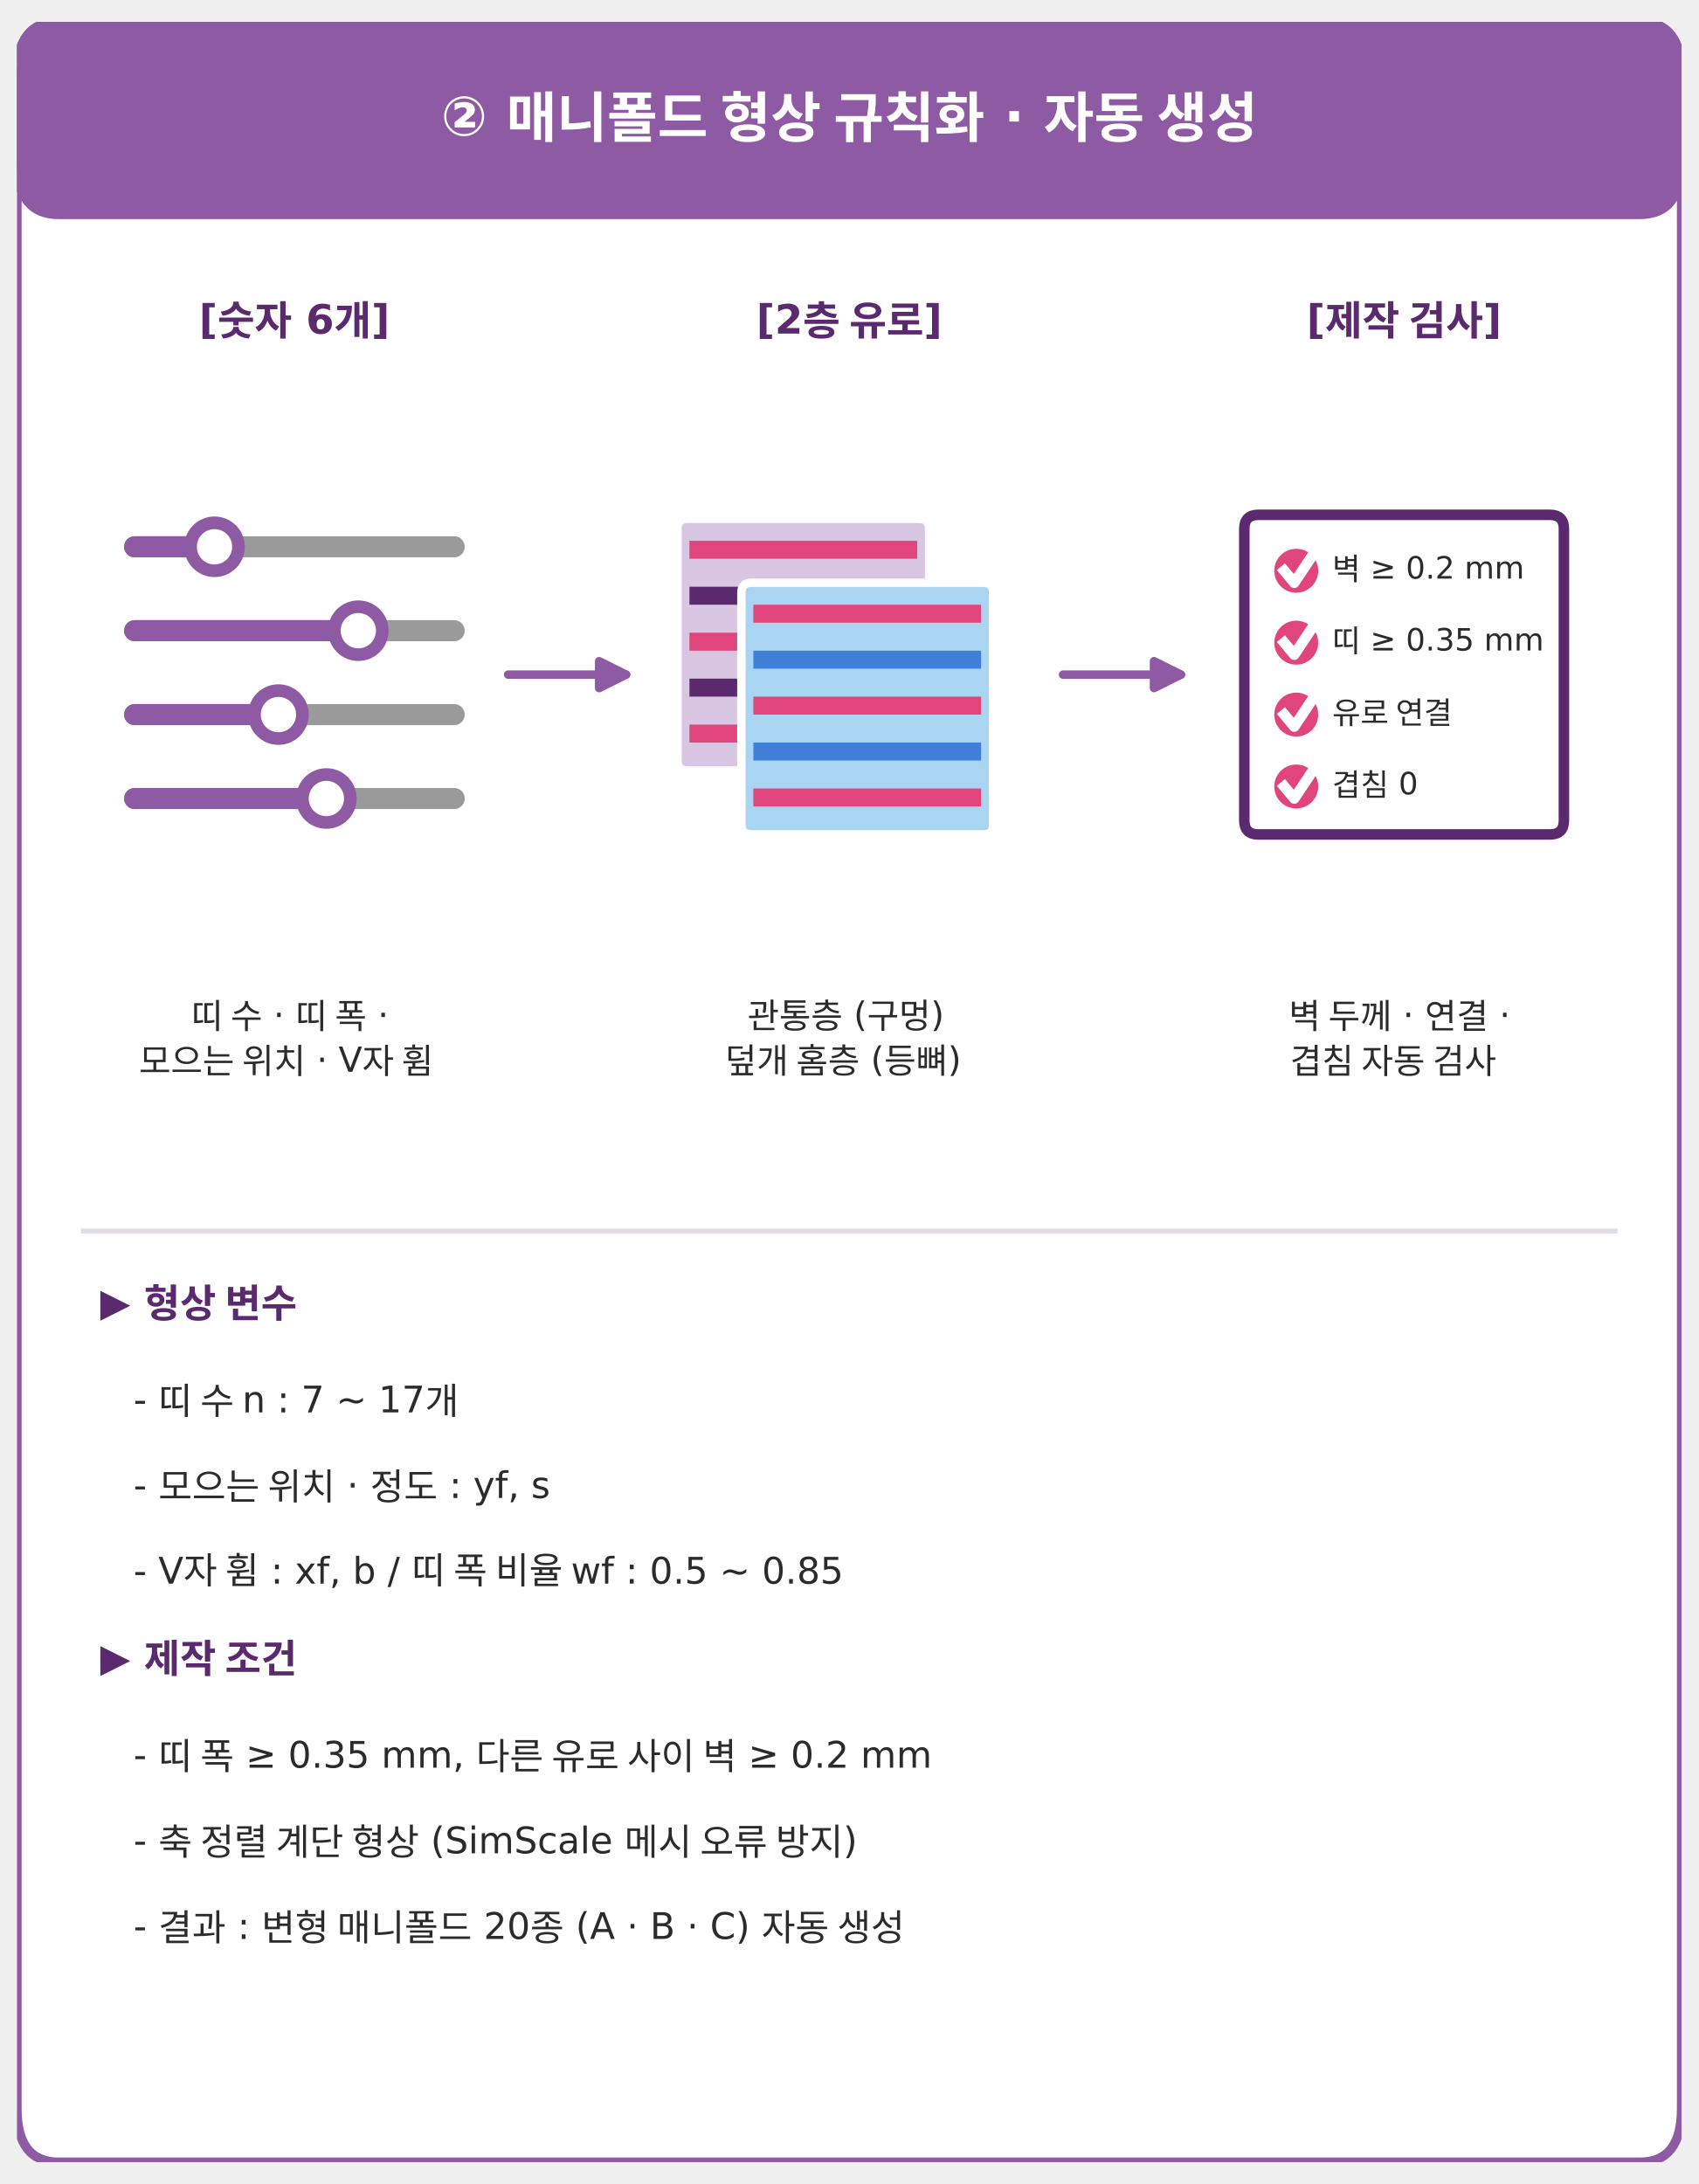
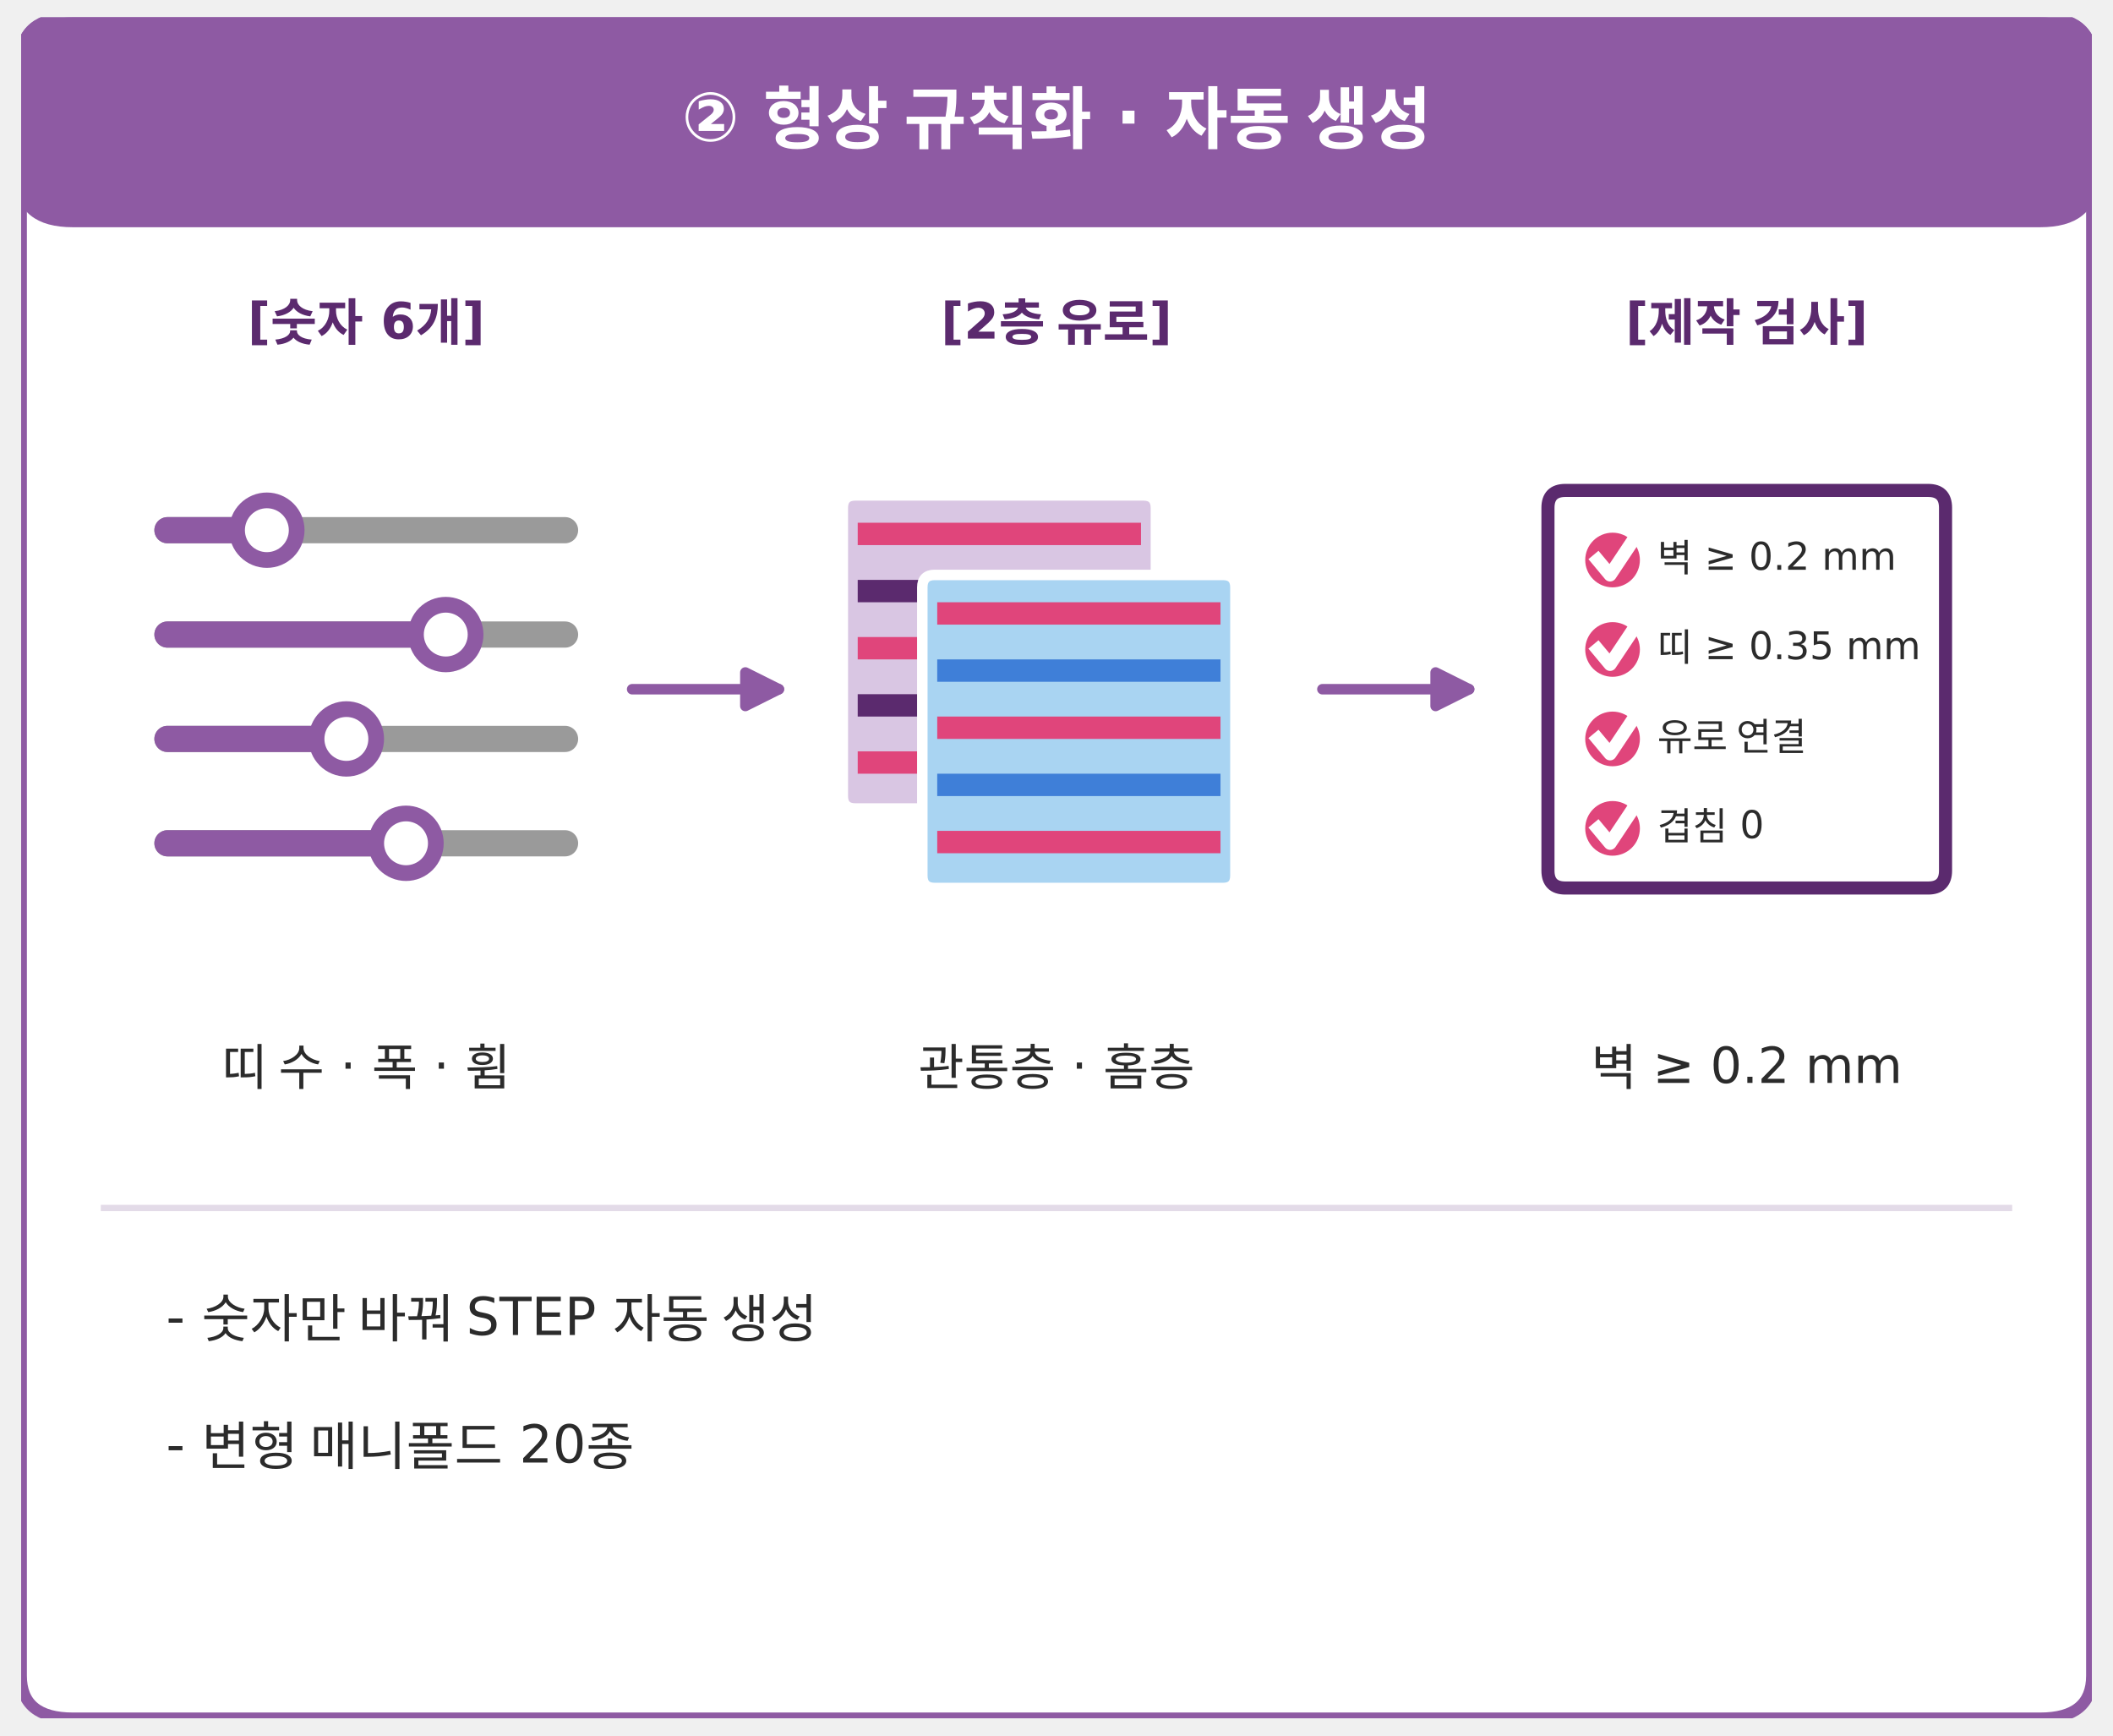
- <svg xmlns="http://www.w3.org/2000/svg" width="403.2pt" height="518.4pt" viewBox="0 0 403.2 518.4" version="1.1">
+ <svg xmlns="http://www.w3.org/2000/svg" width="403.2pt" height="331.2pt" viewBox="0 0 403.2 331.2" version="1.1">
  <defs>
    <style type="text/css">*{stroke-linejoin: round; stroke-linecap: butt}</style>
  </defs>
  <g id="figure_1">
    <g id="patch_1">
-       <path d="M 0 518.4  L 403.2 518.4  L 403.2 0  L 0 0  L 0 518.4  z " style="fill: none" />
+       <path d="M 0 331.2  L 403.2 331.2  L 403.2 0  L 0 0  L 0 331.2  z " style="fill: none" />
    </g>
    <g id="axes_1">
      <g id="patch_2">
-         <path d="M 13.91 513.216  L 389.29 513.216  Q 399.168 513.216 399.168 500.515  L 399.168 17.885  Q 399.168 5.184 389.29 5.184  L 13.91 5.184  Q 4.032 5.184 4.032 17.885  L 4.032 500.515  Q 4.032 513.216 13.91 513.216  z " clip-path="url(#p952fabc1a4)" style="fill: #ffffff; stroke: #8e5aa3; stroke-width: 2.2; stroke-linejoin: miter" />
+         <path d="M 13.91 327.888  L 389.29 327.888  Q 399.168 327.888 399.168 319.774  L 399.168 11.426  Q 399.168 3.312 389.29 3.312  L 13.91 3.312  Q 4.032 3.312 4.032 11.426  L 4.032 319.774  Q 4.032 327.888 13.91 327.888  z " clip-path="url(#paa562e0ba5)" style="fill: #ffffff; stroke: #8e5aa3; stroke-width: 2.2; stroke-linejoin: miter" />
      </g>
      <g id="patch_3">
-         <path d="M 13.91 50.907  L 389.29 50.907  Q 399.168 50.907 399.168 38.206  L 399.168 17.885  Q 399.168 5.184 389.29 5.184  L 13.91 5.184  Q 4.032 5.184 4.032 17.885  L 4.032 38.206  Q 4.032 50.907 13.91 50.907  z " clip-path="url(#p952fabc1a4)" style="fill: #8e5aa3; stroke: #8e5aa3; stroke-width: 2.2; stroke-linejoin: miter" />
+         <path d="M 13.91 42.261  L 389.29 42.261  Q 399.168 42.261 399.168 34.147  L 399.168 11.426  Q 399.168 3.312 389.29 3.312  L 13.91 3.312  Q 4.032 3.312 4.032 11.426  L 4.032 34.147  Q 4.032 42.261 13.91 42.261  z " clip-path="url(#paa562e0ba5)" style="fill: #8e5aa3; stroke: #8e5aa3; stroke-width: 2.2; stroke-linejoin: miter" />
      </g>
      <g id="line2d_1">
-         <path d="M 19.837 292.222  L 383.363 292.222  " clip-path="url(#p952fabc1a4)" style="fill: none; stroke: #e3dbe8; stroke-width: 1.2; stroke-linecap: square" />
+         <path d="M 19.837 230.515  L 383.363 230.515  " clip-path="url(#paa562e0ba5)" style="fill: none; stroke: #e3dbe8; stroke-width: 1.2; stroke-linecap: square" />
      </g>
      <g id="text_1">
-         <text style="font-weight: 700; font-size: 13px; font-family: 'WenQuanYi Zen Hei', 'DejaVu Sans'; text-anchor: middle; fill: #ffffff" x="201.6" y="32.127" transform="rotate(-0 201.6 32.12698)">② 매니폴드 형상 규칙화 · 자동 생성</text>
+         <text style="font-weight: 700; font-size: 13px; font-family: 'WenQuanYi Zen Hei', 'DejaVu Sans'; text-anchor: middle; fill: #ffffff" x="201.6" y="26.868" transform="rotate(-0 201.6 26.8681)">② 형상 규칙화 · 자동 생성</text>
      </g>
      <g id="text_2">
-         <text style="font-weight: 700; font-size: 9.6px; font-family: 'WenQuanYi Zen Hei', 'DejaVu Sans'; text-anchor: middle; fill: #5b2a6e" x="69.888" y="79.187" transform="rotate(-0 69.888 79.18661)">[숫자 6개]</text>
+         <text style="font-weight: 700; font-size: 9.6px; font-family: 'WenQuanYi Zen Hei', 'DejaVu Sans'; text-anchor: middle; fill: #5b2a6e" x="69.888" y="64.614" transform="rotate(-0 69.888 64.6138)">[숫자 6개]</text>
      </g>
      <g id="text_3">
-         <text style="font-size: 8.2px; font-family: 'WenQuanYi Zen Hei', 'DejaVu Sans'; fill: #2b2b2b" transform="translate(45.37961 244.119)">띠 수 · 띠 폭 ·</text>
-         <text style="font-size: 8.2px; font-family: 'WenQuanYi Zen Hei', 'DejaVu Sans'; fill: #2b2b2b" transform="translate(32.99569 254.779)">모으는 위치 · V자 휨</text>
+         <text style="font-size: 9.5px; font-family: 'WenQuanYi Zen Hei', 'DejaVu Sans'; text-anchor: middle; fill: #2b2b2b" x="69.888" y="207.071" transform="rotate(-0 69.888 207.0715)">띠 수 · 폭 · 휨</text>
      </g>
      <g id="text_4">
-         <text style="font-weight: 700; font-size: 9.6px; font-family: 'WenQuanYi Zen Hei', 'DejaVu Sans'; text-anchor: middle; fill: #5b2a6e" x="201.6" y="79.187" transform="rotate(-0 201.6 79.18661)">[2층 유로]</text>
+         <text style="font-weight: 700; font-size: 9.6px; font-family: 'WenQuanYi Zen Hei', 'DejaVu Sans'; text-anchor: middle; fill: #5b2a6e" x="201.6" y="64.614" transform="rotate(-0 201.6 64.6138)">[2층 유로]</text>
      </g>
      <g id="text_5">
-         <text style="font-size: 8.2px; font-family: 'WenQuanYi Zen Hei', 'DejaVu Sans'; fill: #2b2b2b" transform="translate(177.4119 244.0389)">관통층 (구멍)</text>
-         <text style="font-size: 8.2px; font-family: 'WenQuanYi Zen Hei', 'DejaVu Sans'; fill: #2b2b2b" transform="translate(172.0826 254.6989)">덮개 홈층 (등뼈)</text>
+         <text style="font-size: 9.5px; font-family: 'WenQuanYi Zen Hei', 'DejaVu Sans'; text-anchor: middle; fill: #2b2b2b" x="201.6" y="207.071" transform="rotate(-0 201.6 207.0715)">관통층 · 홈층</text>
      </g>
      <g id="text_6">
-         <text style="font-weight: 700; font-size: 9.6px; font-family: 'WenQuanYi Zen Hei', 'DejaVu Sans'; text-anchor: middle; fill: #5b2a6e" x="333.312" y="79.187" transform="rotate(-0 333.312 79.18661)">[제작 검사]</text>
+         <text style="font-weight: 700; font-size: 9.6px; font-family: 'WenQuanYi Zen Hei', 'DejaVu Sans'; text-anchor: middle; fill: #5b2a6e" x="333.312" y="64.614" transform="rotate(-0 333.312 64.6138)">[제작 검사]</text>
      </g>
      <g id="text_7">
-         <text style="font-size: 8.2px; font-family: 'WenQuanYi Zen Hei', 'DejaVu Sans'; fill: #2b2b2b" transform="translate(305.933 244.119)">벽 두께 · 연결 ·</text>
-         <text style="font-size: 8.2px; font-family: 'WenQuanYi Zen Hei', 'DejaVu Sans'; fill: #2b2b2b" transform="translate(306.2533 254.779)">겹침 자동 검사</text>
+         <text style="font-size: 9.5px; font-family: 'WenQuanYi Zen Hei', 'DejaVu Sans'; text-anchor: middle; fill: #2b2b2b" x="333.312" y="207.071" transform="rotate(-0 333.312 207.0715)">벽 ≥ 0.2 mm</text>
      </g>
      <g id="text_8">
-         <text style="font-weight: 700; font-size: 9.3px; font-family: 'WenQuanYi Zen Hei', 'DejaVu Sans'; text-anchor: start; fill: #5b2a6e" x="23.789" y="312.361" transform="rotate(-0 23.7888 312.3611)">▶ 형상 변수</text>
+         <text style="font-size: 10px; font-family: 'WenQuanYi Zen Hei', 'DejaVu Sans'; text-anchor: start; fill: #2b2b2b" x="31.692" y="254.742" transform="rotate(-0 31.69152 254.742)">- 숫자만 바꿔 STEP 자동 생성</text>
      </g>
      <g id="text_9">
-         <text style="font-size: 8.7px; font-family: 'WenQuanYi Zen Hei', 'DejaVu Sans'; text-anchor: start; fill: #2b2b2b" x="31.692" y="335.251" transform="rotate(-0 31.69152 335.2507)">- 띠 수 n : 7 ~ 17개</text>
-       </g>
-       <g id="text_10">
-         <text style="font-size: 8.7px; font-family: 'WenQuanYi Zen Hei', 'DejaVu Sans'; text-anchor: start; fill: #2b2b2b" x="31.692" y="355.572" transform="rotate(-0 31.69152 355.5719)">- 모으는 위치 · 정도 : yf, s</text>
-       </g>
-       <g id="text_11">
-         <text style="font-size: 8.7px; font-family: 'WenQuanYi Zen Hei', 'DejaVu Sans'; text-anchor: start; fill: #2b2b2b" x="31.692" y="375.893" transform="rotate(-0 31.69152 375.8932)">- V자 휨 : xf, b   /   띠 폭 비율 wf : 0.5 ~ 0.85</text>
-       </g>
-       <g id="text_12">
-         <text style="font-weight: 700; font-size: 9.3px; font-family: 'WenQuanYi Zen Hei', 'DejaVu Sans'; text-anchor: start; fill: #5b2a6e" x="23.789" y="396.694" transform="rotate(-0 23.7888 396.6944)">▶ 제작 조건</text>
-       </g>
-       <g id="text_13">
-         <text style="font-size: 8.7px; font-family: 'WenQuanYi Zen Hei', 'DejaVu Sans'; text-anchor: start; fill: #2b2b2b" x="31.692" y="419.584" transform="rotate(-0 31.69152 419.584)">- 띠 폭 ≥ 0.35 mm, 다른 유로 사이 벽 ≥ 0.2 mm</text>
-       </g>
-       <g id="text_14">
-         <text style="font-size: 8.7px; font-family: 'WenQuanYi Zen Hei', 'DejaVu Sans'; text-anchor: start; fill: #2b2b2b" x="31.692" y="439.905" transform="rotate(-0 31.69152 439.9052)">- 축 정렬 계단 형상 (SimScale 메시 오류 방지)</text>
-       </g>
-       <g id="text_15">
-         <text style="font-size: 8.7px; font-family: 'WenQuanYi Zen Hei', 'DejaVu Sans'; text-anchor: start; fill: #2b2b2b" x="31.692" y="460.227" transform="rotate(-0 31.69152 460.2265)">- 결과 : 변형 매니폴드 20종 (A · B · C) 자동 생성</text>
+         <text style="font-size: 10px; font-family: 'WenQuanYi Zen Hei', 'DejaVu Sans'; text-anchor: start; fill: #2b2b2b" x="31.692" y="279.085" transform="rotate(-0 31.69152 279.0852)">- 변형 매니폴드 20종</text>
      </g>
    </g>
    <g id="axes_2">
      <g id="line2d_2">
-         <path d="M 31.955 129.787  L 107.821 129.787  " clip-path="url(#pa1274740d8)" style="fill: none; stroke: #9a9a9a; stroke-width: 5; stroke-linecap: round" />
+         <path d="M 31.955 101.173  L 107.821 101.173  " clip-path="url(#p5a3a7d6161)" style="fill: none; stroke: #9a9a9a; stroke-width: 5; stroke-linecap: round" />
      </g>
      <g id="line2d_3">
-         <path d="M 31.955 129.787  L 50.921 129.787  " clip-path="url(#pa1274740d8)" style="fill: none; stroke: #8e5aa3; stroke-width: 5; stroke-linecap: round" />
+         <path d="M 31.955 101.173  L 50.921 101.173  " clip-path="url(#p5a3a7d6161)" style="fill: none; stroke: #8e5aa3; stroke-width: 5; stroke-linecap: round" />
      </g>
      <g id="line2d_4">
-         <path d="M 31.955 149.702  L 107.821 149.702  " clip-path="url(#pa1274740d8)" style="fill: none; stroke: #9a9a9a; stroke-width: 5; stroke-linecap: round" />
+         <path d="M 31.955 121.088  L 107.821 121.088  " clip-path="url(#p5a3a7d6161)" style="fill: none; stroke: #9a9a9a; stroke-width: 5; stroke-linecap: round" />
      </g>
      <g id="line2d_5">
-         <path d="M 31.955 149.702  L 85.061 149.702  " clip-path="url(#pa1274740d8)" style="fill: none; stroke: #8e5aa3; stroke-width: 5; stroke-linecap: round" />
+         <path d="M 31.955 121.088  L 85.061 121.088  " clip-path="url(#p5a3a7d6161)" style="fill: none; stroke: #8e5aa3; stroke-width: 5; stroke-linecap: round" />
      </g>
      <g id="line2d_6">
-         <path d="M 31.955 169.617  L 107.821 169.617  " clip-path="url(#pa1274740d8)" style="fill: none; stroke: #9a9a9a; stroke-width: 5; stroke-linecap: round" />
+         <path d="M 31.955 141.003  L 107.821 141.003  " clip-path="url(#p5a3a7d6161)" style="fill: none; stroke: #9a9a9a; stroke-width: 5; stroke-linecap: round" />
      </g>
      <g id="line2d_7">
-         <path d="M 31.955 169.617  L 66.095 169.617  " clip-path="url(#pa1274740d8)" style="fill: none; stroke: #8e5aa3; stroke-width: 5; stroke-linecap: round" />
+         <path d="M 31.955 141.003  L 66.095 141.003  " clip-path="url(#p5a3a7d6161)" style="fill: none; stroke: #8e5aa3; stroke-width: 5; stroke-linecap: round" />
      </g>
      <g id="line2d_8">
-         <path d="M 31.955 189.532  L 107.821 189.532  " clip-path="url(#pa1274740d8)" style="fill: none; stroke: #9a9a9a; stroke-width: 5; stroke-linecap: round" />
+         <path d="M 31.955 160.918  L 107.821 160.918  " clip-path="url(#p5a3a7d6161)" style="fill: none; stroke: #9a9a9a; stroke-width: 5; stroke-linecap: round" />
      </g>
      <g id="line2d_9">
-         <path d="M 31.955 189.532  L 77.475 189.532  " clip-path="url(#pa1274740d8)" style="fill: none; stroke: #8e5aa3; stroke-width: 5; stroke-linecap: round" />
+         <path d="M 31.955 160.918  L 77.475 160.918  " clip-path="url(#p5a3a7d6161)" style="fill: none; stroke: #8e5aa3; stroke-width: 5; stroke-linecap: round" />
      </g>
      <g id="patch_4">
-         <path d="M 50.921 135.477  C 52.43 135.477 53.878 134.878 54.945 133.811  C 56.012 132.744 56.611 131.296 56.611 129.787  C 56.611 128.278 56.012 126.831 54.945 125.764  C 53.878 124.697 52.43 124.097 50.921 124.097  C 49.412 124.097 47.965 124.697 46.898 125.764  C 45.831 126.831 45.232 128.278 45.232 129.787  C 45.232 131.296 45.831 132.744 46.898 133.811  C 47.965 134.878 49.412 135.477 50.921 135.477  z " clip-path="url(#pa1274740d8)" style="fill: #ffffff; stroke: #8e5aa3; stroke-width: 3; stroke-linejoin: miter" />
+         <path d="M 50.921 106.863  C 52.43 106.863 53.878 106.264 54.945 105.196  C 56.012 104.129 56.611 102.682 56.611 101.173  C 56.611 99.664 56.012 98.217 54.945 97.15  C 53.878 96.083 52.43 95.483 50.921 95.483  C 49.412 95.483 47.965 96.083 46.898 97.15  C 45.831 98.217 45.232 99.664 45.232 101.173  C 45.232 102.682 45.831 104.129 46.898 105.196  C 47.965 106.264 49.412 106.863 50.921 106.863  z " clip-path="url(#p5a3a7d6161)" style="fill: #ffffff; stroke: #8e5aa3; stroke-width: 3; stroke-linejoin: miter" />
      </g>
      <g id="patch_5">
-         <path d="M 85.061 155.392  C 86.57 155.392 88.018 154.793 89.085 153.726  C 90.152 152.659 90.751 151.211 90.751 149.702  C 90.751 148.193 90.152 146.746 89.085 145.679  C 88.018 144.612 86.57 144.012 85.061 144.012  C 83.552 144.012 82.105 144.612 81.038 145.679  C 79.971 146.746 79.371 148.193 79.371 149.702  C 79.371 151.211 79.971 152.659 81.038 153.726  C 82.105 154.793 83.552 155.392 85.061 155.392  z " clip-path="url(#pa1274740d8)" style="fill: #ffffff; stroke: #8e5aa3; stroke-width: 3; stroke-linejoin: miter" />
+         <path d="M 85.061 126.778  C 86.57 126.778 88.018 126.178 89.085 125.111  C 90.152 124.044 90.751 122.597 90.751 121.088  C 90.751 119.579 90.152 118.132 89.085 117.065  C 88.018 115.998 86.57 115.398 85.061 115.398  C 83.552 115.398 82.105 115.998 81.038 117.065  C 79.971 118.132 79.371 119.579 79.371 121.088  C 79.371 122.597 79.971 124.044 81.038 125.111  C 82.105 126.178 83.552 126.778 85.061 126.778  z " clip-path="url(#p5a3a7d6161)" style="fill: #ffffff; stroke: #8e5aa3; stroke-width: 3; stroke-linejoin: miter" />
      </g>
      <g id="patch_6">
-         <path d="M 66.095 175.307  C 67.604 175.307 69.051 174.707 70.118 173.64  C 71.185 172.573 71.785 171.126 71.785 169.617  C 71.785 168.108 71.185 166.661 70.118 165.594  C 69.051 164.527 67.604 163.927 66.095 163.927  C 64.586 163.927 63.138 164.527 62.071 165.594  C 61.004 166.661 60.405 168.108 60.405 169.617  C 60.405 171.126 61.004 172.573 62.071 173.64  C 63.138 174.707 64.586 175.307 66.095 175.307  z " clip-path="url(#pa1274740d8)" style="fill: #ffffff; stroke: #8e5aa3; stroke-width: 3; stroke-linejoin: miter" />
+         <path d="M 66.095 146.693  C 67.604 146.693 69.051 146.093 70.118 145.026  C 71.185 143.959 71.785 142.512 71.785 141.003  C 71.785 139.494 71.185 138.046 70.118 136.979  C 69.051 135.912 67.604 135.313 66.095 135.313  C 64.586 135.313 63.138 135.912 62.071 136.979  C 61.004 138.046 60.405 139.494 60.405 141.003  C 60.405 142.512 61.004 143.959 62.071 145.026  C 63.138 146.093 64.586 146.693 66.095 146.693  z " clip-path="url(#p5a3a7d6161)" style="fill: #ffffff; stroke: #8e5aa3; stroke-width: 3; stroke-linejoin: miter" />
      </g>
      <g id="patch_7">
-         <path d="M 77.475 195.222  C 78.984 195.222 80.431 194.622 81.498 193.555  C 82.565 192.488 83.165 191.041 83.165 189.532  C 83.165 188.023 82.565 186.575 81.498 185.508  C 80.431 184.441 78.984 183.842 77.475 183.842  C 75.966 183.842 74.518 184.441 73.451 185.508  C 72.384 186.575 71.785 188.023 71.785 189.532  C 71.785 191.041 72.384 192.488 73.451 193.555  C 74.518 194.622 75.966 195.222 77.475 195.222  z " clip-path="url(#pa1274740d8)" style="fill: #ffffff; stroke: #8e5aa3; stroke-width: 3; stroke-linejoin: miter" />
+         <path d="M 77.475 166.608  C 78.984 166.608 80.431 166.008 81.498 164.941  C 82.565 163.874 83.165 162.427 83.165 160.918  C 83.165 159.409 82.565 157.961 81.498 156.894  C 80.431 155.827 78.984 155.228 77.475 155.228  C 75.966 155.228 74.518 155.827 73.451 156.894  C 72.384 157.961 71.785 159.409 71.785 160.918  C 71.785 162.427 72.384 163.874 73.451 164.941  C 74.518 166.008 75.966 166.608 77.475 166.608  z " clip-path="url(#p5a3a7d6161)" style="fill: #ffffff; stroke: #8e5aa3; stroke-width: 3; stroke-linejoin: miter" />
      </g>
    </g>
    <g id="axes_3">
      <g id="patch_8">
-         <path d="M 163.193 182.894  L 218.196 182.894  Q 220.567 182.894 220.567 180.523  L 220.567 125.52  Q 220.567 123.149 218.196 123.149  L 163.193 123.149  Q 160.822 123.149 160.822 125.52  L 160.822 180.523  Q 160.822 182.894 163.193 182.894  z " clip-path="url(#p169ce3754c)" style="fill: #d9c6e3; stroke: #ffffff; stroke-width: 2; stroke-linejoin: miter" />
+         <path d="M 163.193 154.279  L 218.196 154.279  Q 220.567 154.279 220.567 151.909  L 220.567 96.906  Q 220.567 94.535 218.196 94.535  L 163.193 94.535  Q 160.822 94.535 160.822 96.906  L 160.822 151.909  Q 160.822 154.279 163.193 154.279  z " clip-path="url(#pf5e76ad124)" style="fill: #d9c6e3; stroke: #ffffff; stroke-width: 2; stroke-linejoin: miter" />
      </g>
      <g id="patch_9">
-         <path d="M 163.667 176.255  L 217.722 176.255  L 217.722 171.988  L 163.667 171.988  z " clip-path="url(#p169ce3754c)" style="fill: #e0457b" />
+         <path d="M 163.667 147.641  L 217.722 147.641  L 217.722 143.374  L 163.667 143.374  z " clip-path="url(#pf5e76ad124)" style="fill: #e0457b" />
      </g>
      <g id="patch_10">
-         <path d="M 163.667 165.35  L 217.722 165.35  L 217.722 161.082  L 163.667 161.082  z " clip-path="url(#p169ce3754c)" style="fill: #5b2a6e" />
+         <path d="M 163.667 136.735  L 217.722 136.735  L 217.722 132.468  L 163.667 132.468  z " clip-path="url(#pf5e76ad124)" style="fill: #5b2a6e" />
      </g>
      <g id="patch_11">
-         <path d="M 163.667 154.444  L 217.722 154.444  L 217.722 150.176  L 163.667 150.176  z " clip-path="url(#p169ce3754c)" style="fill: #e0457b" />
+         <path d="M 163.667 125.83  L 217.722 125.83  L 217.722 121.562  L 163.667 121.562  z " clip-path="url(#pf5e76ad124)" style="fill: #e0457b" />
      </g>
      <g id="patch_12">
-         <path d="M 163.667 143.538  L 217.722 143.538  L 217.722 139.271  L 163.667 139.271  z " clip-path="url(#p169ce3754c)" style="fill: #5b2a6e" />
+         <path d="M 163.667 114.924  L 217.722 114.924  L 217.722 110.656  L 163.667 110.656  z " clip-path="url(#pf5e76ad124)" style="fill: #5b2a6e" />
      </g>
      <g id="patch_13">
-         <path d="M 163.667 132.632  L 217.722 132.632  L 217.722 128.365  L 163.667 128.365  z " clip-path="url(#p169ce3754c)" style="fill: #e0457b" />
+         <path d="M 163.667 104.018  L 217.722 104.018  L 217.722 99.751  L 163.667 99.751  z " clip-path="url(#pf5e76ad124)" style="fill: #e0457b" />
      </g>
      <g id="patch_14">
-         <path d="M 178.366 198.067  L 233.369 198.067  Q 235.74 198.067 235.74 195.696  L 235.74 140.693  Q 235.74 138.322 233.369 138.322  L 178.366 138.322  Q 175.995 138.322 175.995 140.693  L 175.995 195.696  Q 175.995 198.067 178.366 198.067  z " clip-path="url(#p169ce3754c)" style="fill: #a9d4f2; stroke: #ffffff; stroke-width: 2; stroke-linejoin: miter" />
+         <path d="M 178.366 169.453  L 233.369 169.453  Q 235.74 169.453 235.74 167.082  L 235.74 112.079  Q 235.74 109.708 233.369 109.708  L 178.366 109.708  Q 175.995 109.708 175.995 112.079  L 175.995 167.082  Q 175.995 169.453 178.366 169.453  z " clip-path="url(#pf5e76ad124)" style="fill: #a9d4f2; stroke: #ffffff; stroke-width: 2; stroke-linejoin: miter" />
      </g>
      <g id="patch_15">
-         <path d="M 178.84 191.429  L 232.895 191.429  L 232.895 187.161  L 178.84 187.161  z " clip-path="url(#p169ce3754c)" style="fill: #e0457b" />
+         <path d="M 178.84 162.814  L 232.895 162.814  L 232.895 158.547  L 178.84 158.547  z " clip-path="url(#pf5e76ad124)" style="fill: #e0457b" />
      </g>
      <g id="patch_16">
-         <path d="M 178.84 180.523  L 232.895 180.523  L 232.895 176.255  L 178.84 176.255  z " clip-path="url(#p169ce3754c)" style="fill: #3f7fd8" />
+         <path d="M 178.84 151.909  L 232.895 151.909  L 232.895 147.641  L 178.84 147.641  z " clip-path="url(#pf5e76ad124)" style="fill: #3f7fd8" />
      </g>
      <g id="patch_17">
-         <path d="M 178.84 169.617  L 232.895 169.617  L 232.895 165.35  L 178.84 165.35  z " clip-path="url(#p169ce3754c)" style="fill: #e0457b" />
+         <path d="M 178.84 141.003  L 232.895 141.003  L 232.895 136.735  L 178.84 136.735  z " clip-path="url(#pf5e76ad124)" style="fill: #e0457b" />
      </g>
      <g id="patch_18">
-         <path d="M 178.84 158.711  L 232.895 158.711  L 232.895 154.444  L 178.84 154.444  z " clip-path="url(#p169ce3754c)" style="fill: #3f7fd8" />
+         <path d="M 178.84 130.097  L 232.895 130.097  L 232.895 125.83  L 178.84 125.83  z " clip-path="url(#pf5e76ad124)" style="fill: #3f7fd8" />
      </g>
      <g id="patch_19">
-         <path d="M 178.84 147.806  L 232.895 147.806  L 232.895 143.538  L 178.84 143.538  z " clip-path="url(#p169ce3754c)" style="fill: #e0457b" />
+         <path d="M 178.84 119.191  L 232.895 119.191  L 232.895 114.924  L 178.84 114.924  z " clip-path="url(#pf5e76ad124)" style="fill: #e0457b" />
      </g>
    </g>
    <g id="axes_4">
      <g id="patch_20">
-         <path d="M 298.698 198.067  L 367.926 198.067  Q 371.245 198.067 371.245 194.748  L 371.245 125.52  Q 371.245 122.201 367.926 122.201  L 298.698 122.201  Q 295.379 122.201 295.379 125.52  L 295.379 194.748  Q 295.379 198.067 298.698 198.067  z " clip-path="url(#p8e76dc3261)" style="fill: #ffffff; stroke: #5b2a6e; stroke-width: 2.5; stroke-linejoin: miter" />
+         <path d="M 298.698 169.453  L 367.926 169.453  Q 371.245 169.453 371.245 166.133  L 371.245 96.906  Q 371.245 93.586 367.926 93.586  L 298.698 93.586  Q 295.379 93.586 295.379 96.906  L 295.379 166.133  Q 295.379 169.453 298.698 169.453  z " clip-path="url(#pf58d6781df)" style="fill: #ffffff; stroke: #5b2a6e; stroke-width: 2.5; stroke-linejoin: miter" />
      </g>
      <g id="patch_21">
-         <path d="M 307.707 140.693  C 309.09 140.693 310.417 140.143 311.395 139.165  C 312.373 138.187 312.923 136.861 312.923 135.477  C 312.923 134.094 312.373 132.767 311.395 131.789  C 310.417 130.811 309.09 130.261 307.707 130.261  C 306.324 130.261 304.997 130.811 304.019 131.789  C 303.041 132.767 302.491 134.094 302.491 135.477  C 302.491 136.861 303.041 138.187 304.019 139.165  C 304.997 140.143 306.324 140.693 307.707 140.693  z " clip-path="url(#p8e76dc3261)" style="fill: #e0457b" />
+         <path d="M 307.707 112.079  C 309.09 112.079 310.417 111.529 311.395 110.551  C 312.373 109.573 312.923 108.246 312.923 106.863  C 312.923 105.48 312.373 104.153 311.395 103.175  C 310.417 102.197 309.09 101.647 307.707 101.647  C 306.324 101.647 304.997 102.197 304.019 103.175  C 303.041 104.153 302.491 105.48 302.491 106.863  C 302.491 108.246 303.041 109.573 304.019 110.551  C 304.997 111.529 306.324 112.079 307.707 112.079  z " clip-path="url(#pf58d6781df)" style="fill: #e0457b" />
      </g>
      <g id="patch_22">
-         <path d="M 307.707 157.763  C 309.09 157.763 310.417 157.213 311.395 156.235  C 312.373 155.257 312.923 153.93 312.923 152.547  C 312.923 151.164 312.373 149.837 311.395 148.859  C 310.417 147.881 309.09 147.331 307.707 147.331  C 306.324 147.331 304.997 147.881 304.019 148.859  C 303.041 149.837 302.491 151.164 302.491 152.547  C 302.491 153.93 303.041 155.257 304.019 156.235  C 304.997 157.213 306.324 157.763 307.707 157.763  z " clip-path="url(#p8e76dc3261)" style="fill: #e0457b" />
+         <path d="M 307.707 129.149  C 309.09 129.149 310.417 128.599 311.395 127.621  C 312.373 126.643 312.923 125.316 312.923 123.933  C 312.923 122.55 312.373 121.223 311.395 120.245  C 310.417 119.267 309.09 118.717 307.707 118.717  C 306.324 118.717 304.997 119.267 304.019 120.245  C 303.041 121.223 302.491 122.55 302.491 123.933  C 302.491 125.316 303.041 126.643 304.019 127.621  C 304.997 128.599 306.324 129.149 307.707 129.149  z " clip-path="url(#pf58d6781df)" style="fill: #e0457b" />
      </g>
      <g id="patch_23">
-         <path d="M 307.707 174.833  C 309.09 174.833 310.417 174.283 311.395 173.305  C 312.373 172.327 312.923 171 312.923 169.617  C 312.923 168.234 312.373 166.907 311.395 165.929  C 310.417 164.951 309.09 164.401 307.707 164.401  C 306.324 164.401 304.997 164.951 304.019 165.929  C 303.041 166.907 302.491 168.234 302.491 169.617  C 302.491 171 303.041 172.327 304.019 173.305  C 304.997 174.283 306.324 174.833 307.707 174.833  z " clip-path="url(#p8e76dc3261)" style="fill: #e0457b" />
+         <path d="M 307.707 146.219  C 309.09 146.219 310.417 145.669 311.395 144.691  C 312.373 143.713 312.923 142.386 312.923 141.003  C 312.923 139.62 312.373 138.293 311.395 137.315  C 310.417 136.337 309.09 135.787 307.707 135.787  C 306.324 135.787 304.997 136.337 304.019 137.315  C 303.041 138.293 302.491 139.62 302.491 141.003  C 302.491 142.386 303.041 143.713 304.019 144.691  C 304.997 145.669 306.324 146.219 307.707 146.219  z " clip-path="url(#pf58d6781df)" style="fill: #e0457b" />
      </g>
      <g id="patch_24">
-         <path d="M 307.707 191.903  C 309.09 191.903 310.417 191.353 311.395 190.375  C 312.373 189.397 312.923 188.07 312.923 186.687  C 312.923 185.304 312.373 183.977 311.395 182.999  C 310.417 182.021 309.09 181.471 307.707 181.471  C 306.324 181.471 304.997 182.021 304.019 182.999  C 303.041 183.977 302.491 185.304 302.491 186.687  C 302.491 188.07 303.041 189.397 304.019 190.375  C 304.997 191.353 306.324 191.903 307.707 191.903  z " clip-path="url(#p8e76dc3261)" style="fill: #e0457b" />
+         <path d="M 307.707 163.288  C 309.09 163.288 310.417 162.739 311.395 161.761  C 312.373 160.783 312.923 159.456 312.923 158.073  C 312.923 156.689 312.373 155.363 311.395 154.385  C 310.417 153.406 309.09 152.857 307.707 152.857  C 306.324 152.857 304.997 153.406 304.019 154.385  C 303.041 155.363 302.491 156.689 302.491 158.073  C 302.491 159.456 303.041 160.783 304.019 161.761  C 304.997 162.739 306.324 163.288 307.707 163.288  z " clip-path="url(#pf58d6781df)" style="fill: #e0457b" />
      </g>
      <g id="line2d_10">
-         <path d="M 304.862 135.477  L 307.233 138.322  L 311.026 132.632  " clip-path="url(#p8e76dc3261)" style="fill: none; stroke: #ffffff; stroke-width: 2.5; stroke-linecap: square" />
+         <path d="M 304.862 106.863  L 307.233 109.708  L 311.026 104.018  " clip-path="url(#pf58d6781df)" style="fill: none; stroke: #ffffff; stroke-width: 2.5; stroke-linecap: square" />
      </g>
      <g id="line2d_11">
-         <path d="M 304.862 152.547  L 307.233 155.392  L 311.026 149.702  " clip-path="url(#p8e76dc3261)" style="fill: none; stroke: #ffffff; stroke-width: 2.5; stroke-linecap: square" />
+         <path d="M 304.862 123.933  L 307.233 126.778  L 311.026 121.088  " clip-path="url(#pf58d6781df)" style="fill: none; stroke: #ffffff; stroke-width: 2.5; stroke-linecap: square" />
      </g>
      <g id="line2d_12">
-         <path d="M 304.862 169.617  L 307.233 172.462  L 311.026 166.772  " clip-path="url(#p8e76dc3261)" style="fill: none; stroke: #ffffff; stroke-width: 2.5; stroke-linecap: square" />
+         <path d="M 304.862 141.003  L 307.233 143.848  L 311.026 138.158  " clip-path="url(#pf58d6781df)" style="fill: none; stroke: #ffffff; stroke-width: 2.5; stroke-linecap: square" />
      </g>
      <g id="line2d_13">
-         <path d="M 304.862 186.687  L 307.233 189.532  L 311.026 183.842  " clip-path="url(#p8e76dc3261)" style="fill: none; stroke: #ffffff; stroke-width: 2.5; stroke-linecap: square" />
+         <path d="M 304.862 158.073  L 307.233 160.918  L 311.026 155.228  " clip-path="url(#pf58d6781df)" style="fill: none; stroke: #ffffff; stroke-width: 2.5; stroke-linecap: square" />
      </g>
-       <g id="text_16">
-         <text style="font-size: 7.3px; font-family: 'WenQuanYi Zen Hei', 'DejaVu Sans'; text-anchor: start; fill: #2b2b2b" x="316.242" y="137.666" transform="rotate(-0 316.2421 137.6658)">벽 ≥ 0.2 mm</text>
+       <g id="text_10">
+         <text style="font-size: 7.3px; font-family: 'WenQuanYi Zen Hei', 'DejaVu Sans'; text-anchor: start; fill: #2b2b2b" x="316.242" y="109.052" transform="rotate(-0 316.2421 109.0516)">벽 ≥ 0.2 mm</text>
      </g>
-       <g id="text_17">
-         <text style="font-size: 7.3px; font-family: 'WenQuanYi Zen Hei', 'DejaVu Sans'; text-anchor: start; fill: #2b2b2b" x="316.242" y="154.736" transform="rotate(-0 316.2421 154.7357)">띠 ≥ 0.35 mm</text>
+       <g id="text_11">
+         <text style="font-size: 7.3px; font-family: 'WenQuanYi Zen Hei', 'DejaVu Sans'; text-anchor: start; fill: #2b2b2b" x="316.242" y="126.121" transform="rotate(-0 316.2421 126.1215)">띠 ≥ 0.35 mm</text>
      </g>
-       <g id="text_18">
-         <text style="font-size: 7.3px; font-family: 'WenQuanYi Zen Hei', 'DejaVu Sans'; text-anchor: start; fill: #2b2b2b" x="316.242" y="171.806" transform="rotate(-0 316.2421 171.8056)">유로 연결</text>
+       <g id="text_12">
+         <text style="font-size: 7.3px; font-family: 'WenQuanYi Zen Hei', 'DejaVu Sans'; text-anchor: start; fill: #2b2b2b" x="316.242" y="143.191" transform="rotate(-0 316.2421 143.1914)">유로 연결</text>
      </g>
-       <g id="text_19">
-         <text style="font-size: 7.3px; font-family: 'WenQuanYi Zen Hei', 'DejaVu Sans'; text-anchor: start; fill: #2b2b2b" x="316.242" y="188.875" transform="rotate(-0 316.2421 188.8755)">겹침 0</text>
+       <g id="text_13">
+         <text style="font-size: 7.3px; font-family: 'WenQuanYi Zen Hei', 'DejaVu Sans'; text-anchor: start; fill: #2b2b2b" x="316.242" y="160.261" transform="rotate(-0 316.2421 160.2612)">겹침 0</text>
      </g>
    </g>
    <g id="patch_25">
-       <path d="M 120.624 160.134  Q 135.744 160.134 148.627 160.134  " style="fill: none; stroke: #8e5aa3; stroke-width: 2; stroke-linecap: round" />
-       <path d="M 142.227 156.934  L 148.627 160.134  L 142.227 163.334  z " style="fill: #8e5aa3; stroke: #8e5aa3; stroke-width: 2; stroke-linecap: round" />
+       <path d="M 120.624 131.52  Q 135.744 131.52 148.627 131.52  " style="fill: none; stroke: #8e5aa3; stroke-width: 2; stroke-linecap: round" />
+       <path d="M 142.227 128.32  L 148.627 131.52  L 142.227 134.72  z " style="fill: #8e5aa3; stroke: #8e5aa3; stroke-width: 2; stroke-linecap: round" />
    </g>
    <g id="patch_26">
-       <path d="M 252.336 160.134  Q 267.456 160.134 280.339 160.134  " style="fill: none; stroke: #8e5aa3; stroke-width: 2; stroke-linecap: round" />
-       <path d="M 273.939 156.934  L 280.339 160.134  L 273.939 163.334  z " style="fill: #8e5aa3; stroke: #8e5aa3; stroke-width: 2; stroke-linecap: round" />
+       <path d="M 252.336 131.52  Q 267.456 131.52 280.339 131.52  " style="fill: none; stroke: #8e5aa3; stroke-width: 2; stroke-linecap: round" />
+       <path d="M 273.939 128.32  L 280.339 131.52  L 273.939 134.72  z " style="fill: #8e5aa3; stroke: #8e5aa3; stroke-width: 2; stroke-linecap: round" />
    </g>
  </g>
  <defs>
-     <clipPath id="p952fabc1a4">
-       <rect x="4.032" y="5.184" width="395.136" height="508.032" />
+     <clipPath id="paa562e0ba5">
+       <rect x="4.032" y="3.312" width="395.136" height="324.576" />
    </clipPath>
-     <clipPath id="pa1274740d8">
-       <rect x="22.472" y="112.717" width="94.833" height="94.833" />
+     <clipPath id="p5a3a7d6161">
+       <rect x="22.472" y="84.103" width="94.833" height="94.833" />
    </clipPath>
-     <clipPath id="p169ce3754c">
-       <rect x="154.184" y="112.717" width="94.833" height="94.833" />
+     <clipPath id="pf5e76ad124">
+       <rect x="154.184" y="84.103" width="94.833" height="94.833" />
    </clipPath>
-     <clipPath id="p8e76dc3261">
-       <rect x="285.896" y="112.717" width="94.833" height="94.833" />
+     <clipPath id="pf58d6781df">
+       <rect x="285.896" y="84.103" width="94.833" height="94.833" />
    </clipPath>
  </defs>
</svg>
